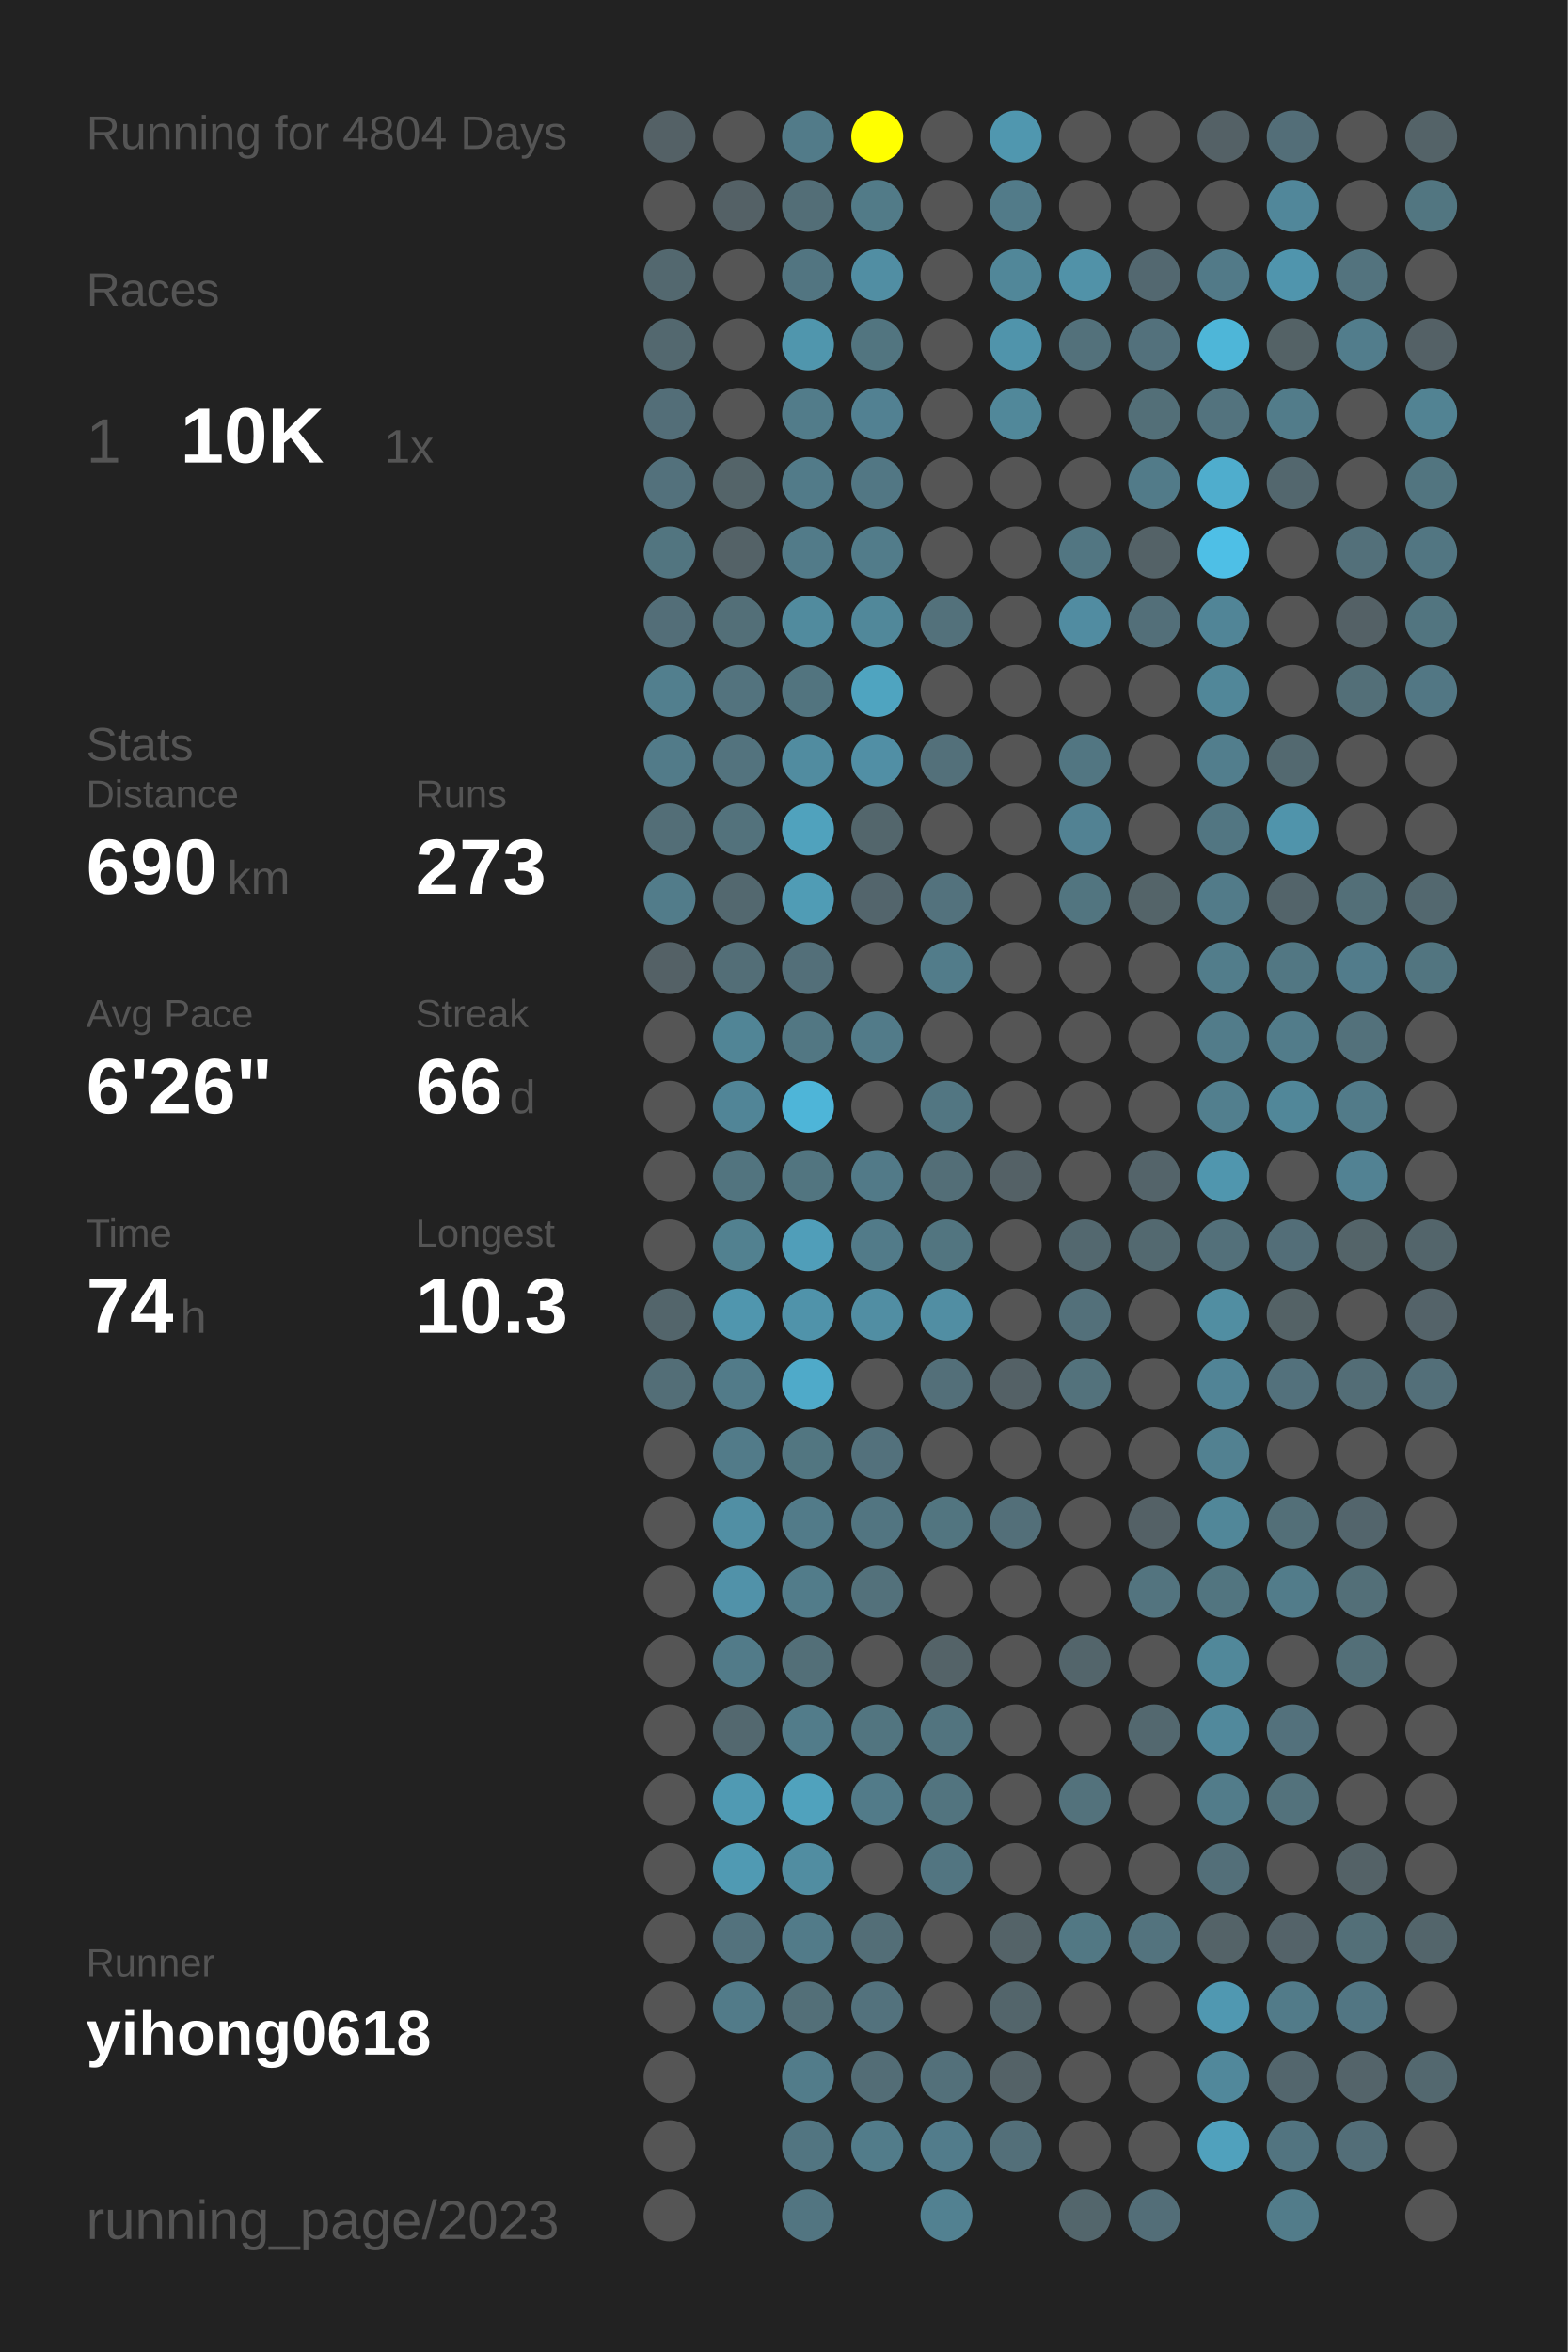
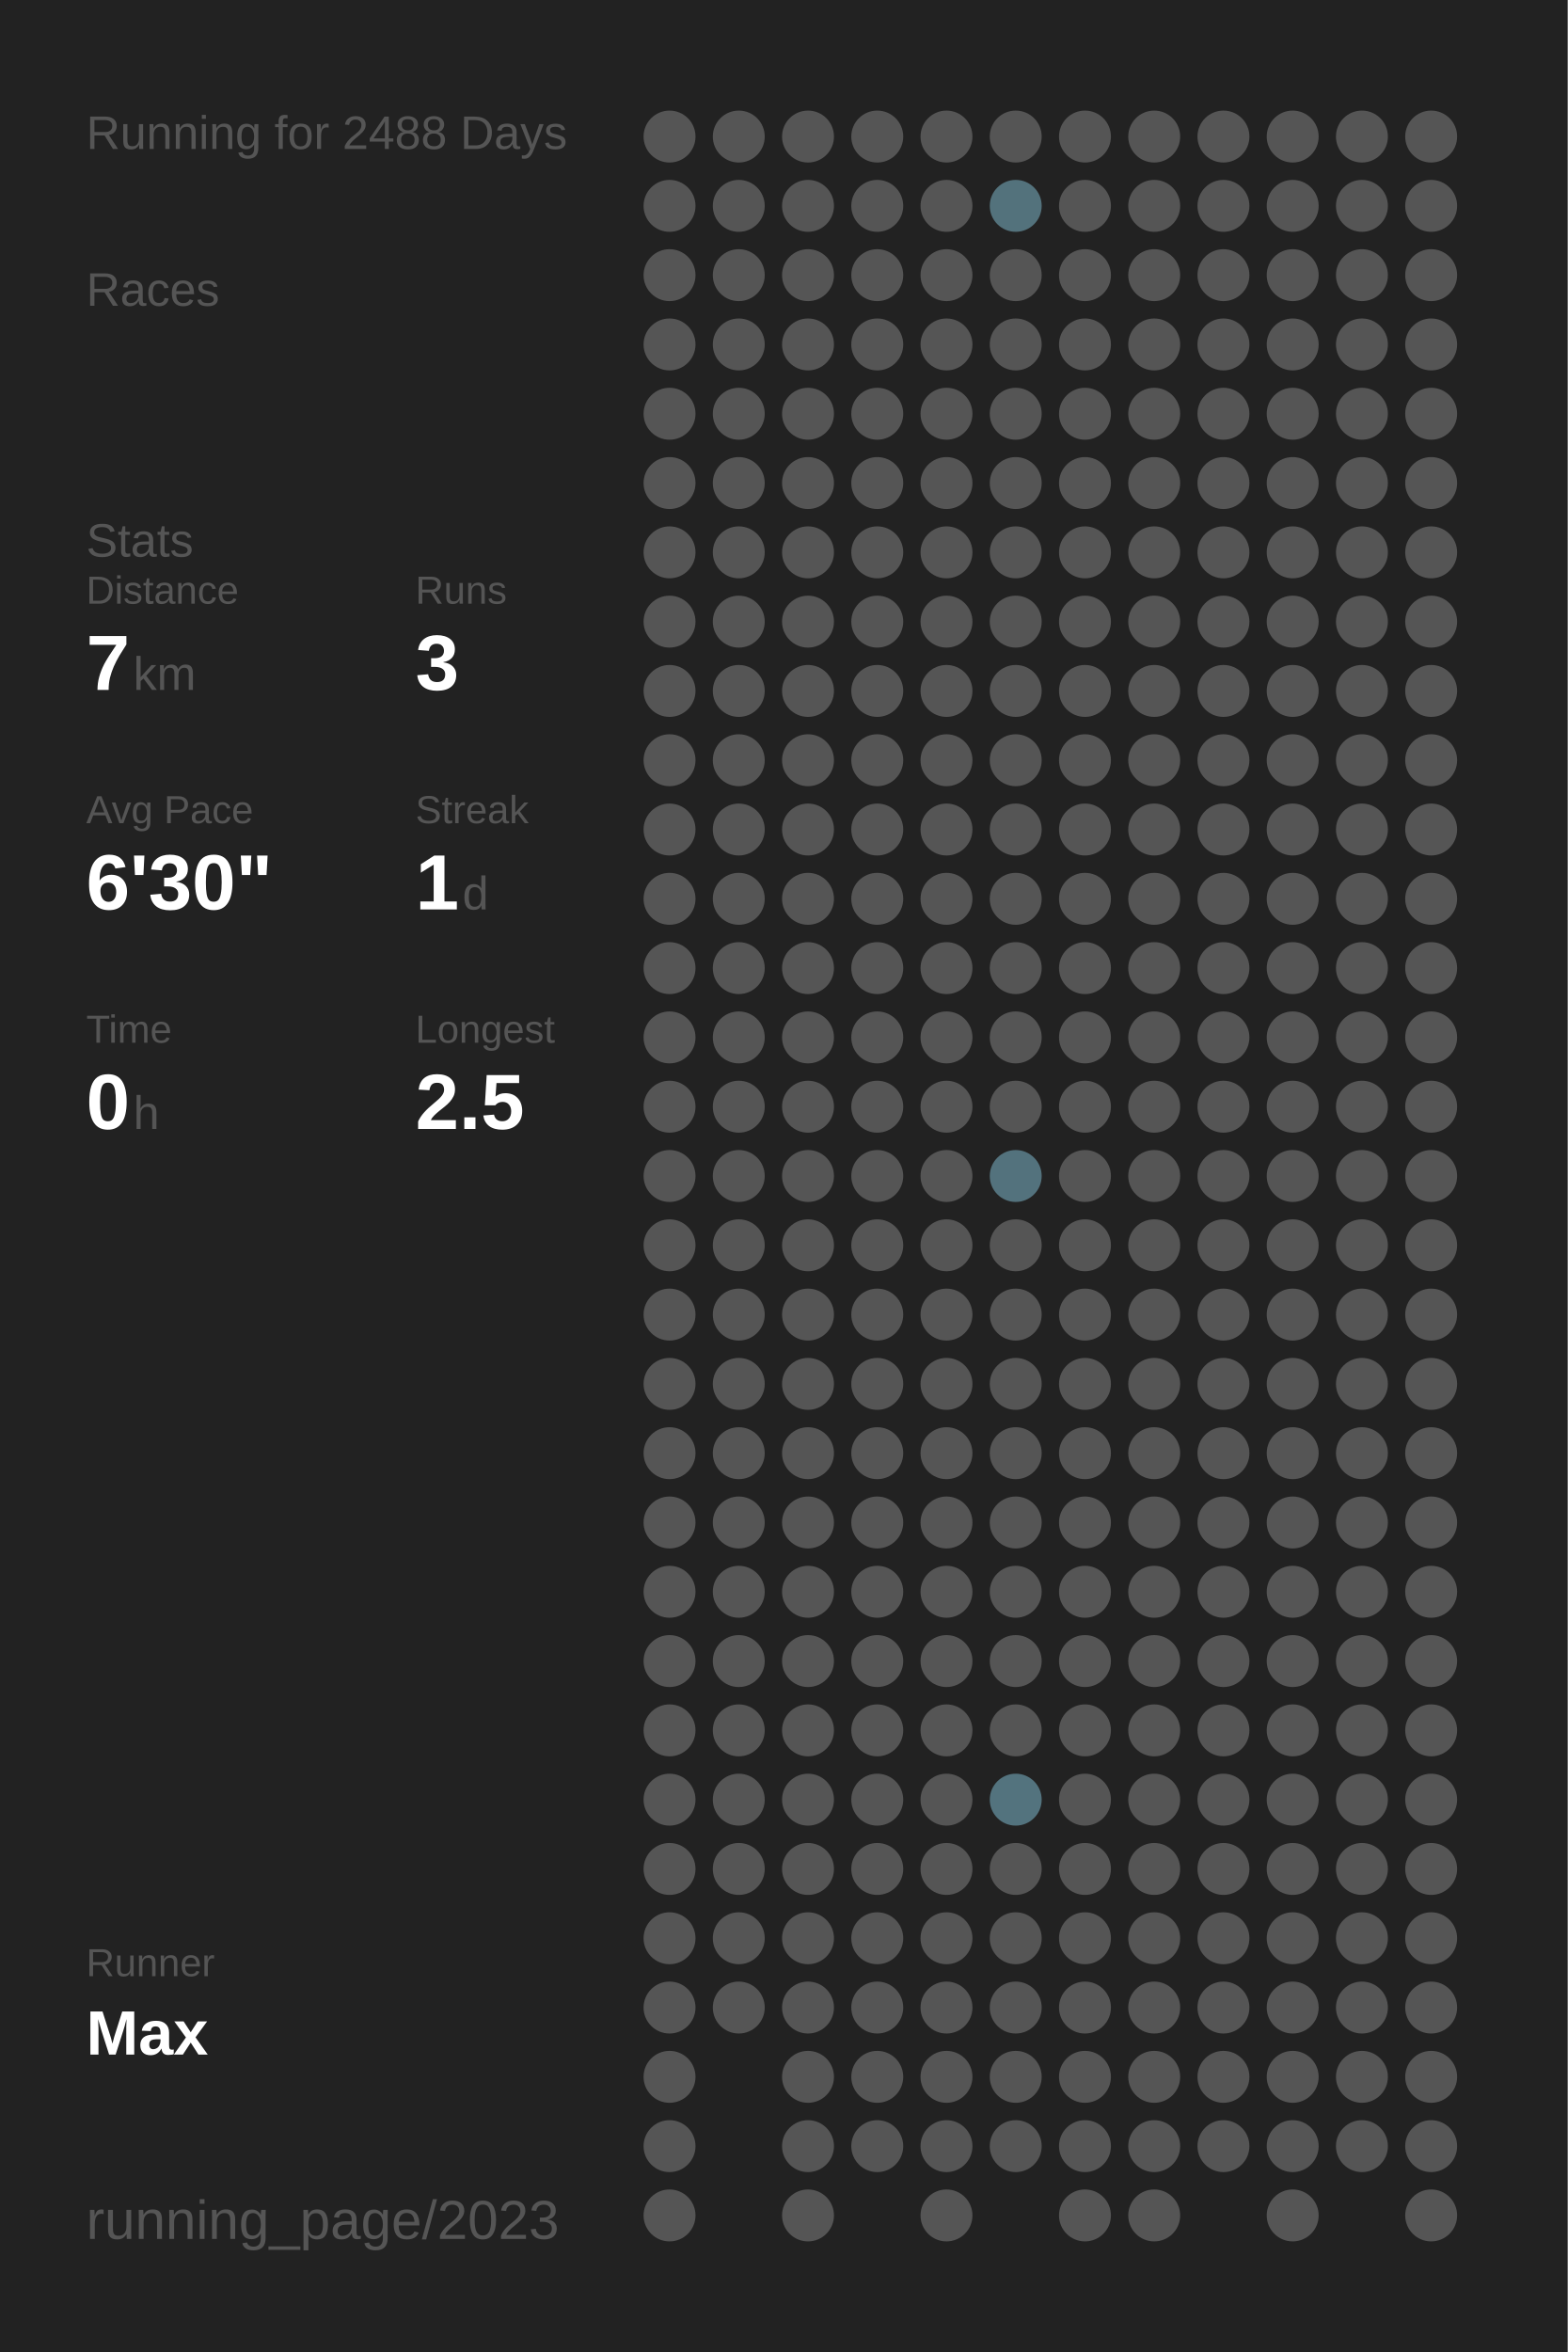
<svg xmlns="http://www.w3.org/2000/svg" baseProfile="full" height="300mm" version="1.1" viewBox="0,0,200,300" width="200mm">
  <defs />
  <rect fill="#222222" height="300" width="200" x="0" y="0" />
-   <text fill="#555555" style="font-size:6px; font-family:Arial;" x="11" y="19">Running for 4804 Days</text>
+   <text fill="#555555" style="font-size:6px; font-family:Arial;" x="11" y="19">Running for 2488 Days</text>
  <text fill="#555555" style="font-size:6px; font-family:Arial;" x="11" y="39">Races</text>
-   <text fill="#555555" style="font-size:8px; font-family:Arial;" x="11" y="59">1</text>
-   <text fill="#FFFFFF" style="font-size:10px; font-family:Arial; font-weight:bold;" x="23" y="59">10K</text>
-   <text fill="#555555" style="font-size:6px; font-family:Arial;" x="49" y="59">1x</text>
-   <text fill="#555555" style="font-size:6px; font-family:Arial;" x="11" y="97">Stats</text>
-   <text fill="#555555" style="font-size:5px; font-family:Arial;" x="11" y="103">Distance</text>
-   <text fill="#FFFFFF" style="font-size:10px; font-family:Arial; font-weight:bold;" x="11" y="114">690</text>
-   <text fill="#555555" style="font-size:6px; font-family:Arial;" x="29" y="114">km</text>
-   <text fill="#555555" style="font-size:5px; font-family:Arial;" x="53" y="103">Runs</text>
-   <text fill="#FFFFFF" style="font-size:10px; font-family:Arial; font-weight:bold;" x="53" y="114">273</text>
-   <text fill="#555555" style="font-size:5px; font-family:Arial;" x="11" y="131">Avg Pace</text>
-   <text fill="#FFFFFF" style="font-size:10px; font-family:Arial; font-weight:bold;" x="11" y="142">6'26"</text>
-   <text fill="#555555" style="font-size:5px; font-family:Arial;" x="53" y="131">Streak</text>
-   <text fill="#FFFFFF" style="font-size:10px; font-family:Arial; font-weight:bold;" x="53" y="142">66</text>
-   <text fill="#555555" style="font-size:6px; font-family:Arial;" x="65" y="142">d</text>
-   <text fill="#555555" style="font-size:5px; font-family:Arial;" x="11" y="159">Time</text>
-   <text fill="#FFFFFF" style="font-size:10px; font-family:Arial; font-weight:bold;" x="11" y="170">74</text>
-   <text fill="#555555" style="font-size:6px; font-family:Arial;" x="23" y="170">h</text>
-   <text fill="#555555" style="font-size:5px; font-family:Arial;" x="53" y="159">Longest</text>
-   <text fill="#FFFFFF" style="font-size:10px; font-family:Arial; font-weight:bold;" x="53" y="170">10.3</text>
+   <text fill="#555555" style="font-size:6px; font-family:Arial;" x="11" y="71">Stats</text>
+   <text fill="#555555" style="font-size:5px; font-family:Arial;" x="11" y="77">Distance</text>
+   <text fill="#FFFFFF" style="font-size:10px; font-family:Arial; font-weight:bold;" x="11" y="88">7</text>
+   <text fill="#555555" style="font-size:6px; font-family:Arial;" x="17" y="88">km</text>
+   <text fill="#555555" style="font-size:5px; font-family:Arial;" x="53" y="77">Runs</text>
+   <text fill="#FFFFFF" style="font-size:10px; font-family:Arial; font-weight:bold;" x="53" y="88">3</text>
+   <text fill="#555555" style="font-size:5px; font-family:Arial;" x="11" y="105">Avg Pace</text>
+   <text fill="#FFFFFF" style="font-size:10px; font-family:Arial; font-weight:bold;" x="11" y="116">6'30"</text>
+   <text fill="#555555" style="font-size:5px; font-family:Arial;" x="53" y="105">Streak</text>
+   <text fill="#FFFFFF" style="font-size:10px; font-family:Arial; font-weight:bold;" x="53" y="116">1</text>
+   <text fill="#555555" style="font-size:6px; font-family:Arial;" x="59" y="116">d</text>
+   <text fill="#555555" style="font-size:5px; font-family:Arial;" x="11" y="133">Time</text>
+   <text fill="#FFFFFF" style="font-size:10px; font-family:Arial; font-weight:bold;" x="11" y="144">0</text>
+   <text fill="#555555" style="font-size:6px; font-family:Arial;" x="17" y="144">h</text>
+   <text fill="#555555" style="font-size:5px; font-family:Arial;" x="53" y="133">Longest</text>
+   <text fill="#FFFFFF" style="font-size:10px; font-family:Arial; font-weight:bold;" x="53" y="144">2.5</text>
  <text fill="#555555" style="font-size:5px; font-family:Arial;" x="11" y="252.065">Runner</text>
-   <text fill="#FFFFFF" style="font-size:8px; font-family:Arial; font-weight:bold;" x="11" y="262.065">yihong0618</text>
+   <text fill="#FFFFFF" style="font-size:8px; font-family:Arial; font-weight:bold;" x="11" y="262.065">Max</text>
  <text fill="#555555" style="font-size:7px; font-family:Arial;" x="11" y="285.581">running_page/2023</text>
-   <circle cx="85.417" cy="17.419" fill="#546166" r="3.312" />
+   <circle cx="85.417" cy="17.419" fill="#555555" r="3.312" />
  <circle cx="85.417" cy="26.258" fill="#555555" r="3.312" />
-   <circle cx="85.417" cy="35.097" fill="#53686f" r="3.312" />
-   <circle cx="85.417" cy="43.935" fill="#53686f" r="3.312" />
-   <circle cx="85.417" cy="52.774" fill="#536e78" r="3.312" />
-   <circle cx="85.417" cy="61.613" fill="#53717c" r="3.312" />
-   <circle cx="85.417" cy="70.452" fill="#527580" r="3.312" />
-   <circle cx="85.417" cy="79.29" fill="#536e78" r="3.312" />
-   <circle cx="85.417" cy="88.129" fill="#527f8e" r="3.312" />
-   <circle cx="85.417" cy="96.968" fill="#527b89" r="3.312" />
-   <circle cx="85.417" cy="105.806" fill="#536e77" r="3.312" />
-   <circle cx="85.417" cy="114.645" fill="#527c8a" r="3.312" />
-   <circle cx="85.417" cy="123.484" fill="#546166" r="3.312" />
+   <circle cx="85.417" cy="35.097" fill="#555555" r="3.312" />
+   <circle cx="85.417" cy="43.935" fill="#555555" r="3.312" />
+   <circle cx="85.417" cy="52.774" fill="#555555" r="3.312" />
+   <circle cx="85.417" cy="61.613" fill="#555555" r="3.312" />
+   <circle cx="85.417" cy="70.452" fill="#555555" r="3.312" />
+   <circle cx="85.417" cy="79.29" fill="#555555" r="3.312" />
+   <circle cx="85.417" cy="88.129" fill="#555555" r="3.312" />
+   <circle cx="85.417" cy="96.968" fill="#555555" r="3.312" />
+   <circle cx="85.417" cy="105.806" fill="#555555" r="3.312" />
+   <circle cx="85.417" cy="114.645" fill="#555555" r="3.312" />
+   <circle cx="85.417" cy="123.484" fill="#555555" r="3.312" />
  <circle cx="85.417" cy="132.323" fill="#555555" r="3.312" />
  <circle cx="85.417" cy="141.161" fill="#555555" r="3.312" />
  <circle cx="85.417" cy="150" fill="#555555" r="3.312" />
  <circle cx="85.417" cy="158.839" fill="#555555" r="3.312" />
-   <circle cx="85.417" cy="167.677" fill="#53656b" r="3.312" />
-   <circle cx="85.417" cy="176.516" fill="#536e77" r="3.312" />
+   <circle cx="85.417" cy="167.677" fill="#555555" r="3.312" />
+   <circle cx="85.417" cy="176.516" fill="#555555" r="3.312" />
  <circle cx="85.417" cy="185.355" fill="#555555" r="3.312" />
  <circle cx="85.417" cy="194.194" fill="#555555" r="3.312" />
  <circle cx="85.417" cy="203.032" fill="#555555" r="3.312" />
  <circle cx="85.417" cy="211.871" fill="#555555" r="3.312" />
  <circle cx="85.417" cy="220.71" fill="#555555" r="3.312" />
  <circle cx="85.417" cy="229.548" fill="#555555" r="3.312" />
  <circle cx="85.417" cy="238.387" fill="#555555" r="3.312" />
  <circle cx="85.417" cy="247.226" fill="#555555" r="3.312" />
  <circle cx="85.417" cy="256.065" fill="#555555" r="3.312" />
  <circle cx="85.417" cy="264.903" fill="#555555" r="3.312" />
  <circle cx="85.417" cy="273.742" fill="#555555" r="3.312" />
  <circle cx="85.417" cy="282.581" fill="#555555" r="3.312" />
  <circle cx="94.25" cy="17.419" fill="#555555" r="3.312" />
-   <circle cx="94.25" cy="26.258" fill="#546166" r="3.312" />
+   <circle cx="94.25" cy="26.258" fill="#555555" r="3.312" />
  <circle cx="94.25" cy="35.097" fill="#555555" r="3.312" />
  <circle cx="94.25" cy="43.935" fill="#555555" r="3.312" />
  <circle cx="94.25" cy="52.774" fill="#555555" r="3.312" />
-   <circle cx="94.25" cy="61.613" fill="#546469" r="3.312" />
-   <circle cx="94.25" cy="70.452" fill="#546267" r="3.312" />
-   <circle cx="94.25" cy="79.29" fill="#536f78" r="3.312" />
-   <circle cx="94.25" cy="88.129" fill="#53737e" r="3.312" />
-   <circle cx="94.25" cy="96.968" fill="#53737e" r="3.312" />
-   <circle cx="94.25" cy="105.806" fill="#53727c" r="3.312" />
-   <circle cx="94.25" cy="114.645" fill="#53686f" r="3.312" />
-   <circle cx="94.25" cy="123.484" fill="#536e77" r="3.312" />
-   <circle cx="94.25" cy="132.323" fill="#518596" r="3.312" />
-   <circle cx="94.25" cy="141.161" fill="#518597" r="3.312" />
-   <circle cx="94.25" cy="150" fill="#52747f" r="3.312" />
-   <circle cx="94.25" cy="158.839" fill="#528190" r="3.312" />
-   <circle cx="94.25" cy="167.677" fill="#5096ae" r="3.312" />
-   <circle cx="94.25" cy="176.516" fill="#527b89" r="3.312" />
-   <circle cx="94.25" cy="185.355" fill="#527b89" r="3.312" />
-   <circle cx="94.25" cy="194.194" fill="#518fa4" r="3.312" />
-   <circle cx="94.25" cy="203.032" fill="#5192a9" r="3.312" />
-   <circle cx="94.25" cy="211.871" fill="#527b89" r="3.312" />
-   <circle cx="94.25" cy="220.71" fill="#53686f" r="3.312" />
-   <circle cx="94.25" cy="229.548" fill="#509ab3" r="3.312" />
-   <circle cx="94.25" cy="238.387" fill="#509ab3" r="3.312" />
-   <circle cx="94.25" cy="247.226" fill="#53727d" r="3.312" />
-   <circle cx="94.25" cy="256.065" fill="#527b89" r="3.312" />
-   <circle cx="103.083" cy="17.419" fill="#527b89" r="3.312" />
-   <circle cx="103.083" cy="26.258" fill="#536e77" r="3.312" />
-   <circle cx="103.083" cy="35.097" fill="#527581" r="3.312" />
-   <circle cx="103.083" cy="43.935" fill="#5096ad" r="3.312" />
-   <circle cx="103.083" cy="52.774" fill="#527c8a" r="3.312" />
-   <circle cx="103.083" cy="61.613" fill="#527b89" r="3.312" />
-   <circle cx="103.083" cy="70.452" fill="#527b89" r="3.312" />
-   <circle cx="103.083" cy="79.29" fill="#518b9e" r="3.312" />
-   <circle cx="103.083" cy="88.129" fill="#52747f" r="3.312" />
-   <circle cx="103.083" cy="96.968" fill="#518ca0" r="3.312" />
-   <circle cx="103.083" cy="105.806" fill="#50a2bd" r="3.312" />
-   <circle cx="103.083" cy="114.645" fill="#509cb5" r="3.312" />
-   <circle cx="103.083" cy="123.484" fill="#536f79" r="3.312" />
-   <circle cx="103.083" cy="132.323" fill="#527783" r="3.312" />
-   <circle cx="103.083" cy="141.161" fill="#4eb5d8" r="3.312" />
-   <circle cx="103.083" cy="150" fill="#527580" r="3.312" />
-   <circle cx="103.083" cy="158.839" fill="#509eb9" r="3.312" />
-   <circle cx="103.083" cy="167.677" fill="#5093aa" r="3.312" />
-   <circle cx="103.083" cy="176.516" fill="#4faac9" r="3.312" />
-   <circle cx="103.083" cy="185.355" fill="#527681" r="3.312" />
-   <circle cx="103.083" cy="194.194" fill="#527b89" r="3.312" />
-   <circle cx="103.083" cy="203.032" fill="#527c8a" r="3.312" />
-   <circle cx="103.083" cy="211.871" fill="#536f78" r="3.312" />
-   <circle cx="103.083" cy="220.71" fill="#527c8a" r="3.312" />
-   <circle cx="103.083" cy="229.548" fill="#50a2bd" r="3.312" />
-   <circle cx="103.083" cy="238.387" fill="#518da1" r="3.312" />
-   <circle cx="103.083" cy="247.226" fill="#527b89" r="3.312" />
-   <circle cx="103.083" cy="256.065" fill="#536f78" r="3.312" />
-   <circle cx="103.083" cy="264.903" fill="#527c8a" r="3.312" />
-   <circle cx="103.083" cy="273.742" fill="#527581" r="3.312" />
-   <circle cx="103.083" cy="282.581" fill="#527581" r="3.312" />
-   <circle cx="111.917" cy="17.419" fill="#FFFF00" r="3.312" />
-   <circle cx="111.917" cy="26.258" fill="#527b88" r="3.312" />
-   <circle cx="111.917" cy="35.097" fill="#518ea3" r="3.312" />
-   <circle cx="111.917" cy="43.935" fill="#527580" r="3.312" />
-   <circle cx="111.917" cy="52.774" fill="#528192" r="3.312" />
-   <circle cx="111.917" cy="61.613" fill="#527784" r="3.312" />
-   <circle cx="111.917" cy="70.452" fill="#527c8a" r="3.312" />
-   <circle cx="111.917" cy="79.29" fill="#51889a" r="3.312" />
-   <circle cx="111.917" cy="88.129" fill="#4fa4c0" r="3.312" />
-   <circle cx="111.917" cy="96.968" fill="#518fa5" r="3.312" />
-   <circle cx="111.917" cy="105.806" fill="#53666c" r="3.312" />
-   <circle cx="111.917" cy="114.645" fill="#53656c" r="3.312" />
+   <circle cx="94.25" cy="61.613" fill="#555555" r="3.312" />
+   <circle cx="94.25" cy="70.452" fill="#555555" r="3.312" />
+   <circle cx="94.25" cy="79.29" fill="#555555" r="3.312" />
+   <circle cx="94.25" cy="88.129" fill="#555555" r="3.312" />
+   <circle cx="94.25" cy="96.968" fill="#555555" r="3.312" />
+   <circle cx="94.25" cy="105.806" fill="#555555" r="3.312" />
+   <circle cx="94.25" cy="114.645" fill="#555555" r="3.312" />
+   <circle cx="94.25" cy="123.484" fill="#555555" r="3.312" />
+   <circle cx="94.25" cy="132.323" fill="#555555" r="3.312" />
+   <circle cx="94.25" cy="141.161" fill="#555555" r="3.312" />
+   <circle cx="94.25" cy="150" fill="#555555" r="3.312" />
+   <circle cx="94.25" cy="158.839" fill="#555555" r="3.312" />
+   <circle cx="94.25" cy="167.677" fill="#555555" r="3.312" />
+   <circle cx="94.25" cy="176.516" fill="#555555" r="3.312" />
+   <circle cx="94.25" cy="185.355" fill="#555555" r="3.312" />
+   <circle cx="94.25" cy="194.194" fill="#555555" r="3.312" />
+   <circle cx="94.25" cy="203.032" fill="#555555" r="3.312" />
+   <circle cx="94.25" cy="211.871" fill="#555555" r="3.312" />
+   <circle cx="94.25" cy="220.71" fill="#555555" r="3.312" />
+   <circle cx="94.25" cy="229.548" fill="#555555" r="3.312" />
+   <circle cx="94.25" cy="238.387" fill="#555555" r="3.312" />
+   <circle cx="94.25" cy="247.226" fill="#555555" r="3.312" />
+   <circle cx="94.25" cy="256.065" fill="#555555" r="3.312" />
+   <circle cx="103.083" cy="17.419" fill="#555555" r="3.312" />
+   <circle cx="103.083" cy="26.258" fill="#555555" r="3.312" />
+   <circle cx="103.083" cy="35.097" fill="#555555" r="3.312" />
+   <circle cx="103.083" cy="43.935" fill="#555555" r="3.312" />
+   <circle cx="103.083" cy="52.774" fill="#555555" r="3.312" />
+   <circle cx="103.083" cy="61.613" fill="#555555" r="3.312" />
+   <circle cx="103.083" cy="70.452" fill="#555555" r="3.312" />
+   <circle cx="103.083" cy="79.29" fill="#555555" r="3.312" />
+   <circle cx="103.083" cy="88.129" fill="#555555" r="3.312" />
+   <circle cx="103.083" cy="96.968" fill="#555555" r="3.312" />
+   <circle cx="103.083" cy="105.806" fill="#555555" r="3.312" />
+   <circle cx="103.083" cy="114.645" fill="#555555" r="3.312" />
+   <circle cx="103.083" cy="123.484" fill="#555555" r="3.312" />
+   <circle cx="103.083" cy="132.323" fill="#555555" r="3.312" />
+   <circle cx="103.083" cy="141.161" fill="#555555" r="3.312" />
+   <circle cx="103.083" cy="150" fill="#555555" r="3.312" />
+   <circle cx="103.083" cy="158.839" fill="#555555" r="3.312" />
+   <circle cx="103.083" cy="167.677" fill="#555555" r="3.312" />
+   <circle cx="103.083" cy="176.516" fill="#555555" r="3.312" />
+   <circle cx="103.083" cy="185.355" fill="#555555" r="3.312" />
+   <circle cx="103.083" cy="194.194" fill="#555555" r="3.312" />
+   <circle cx="103.083" cy="203.032" fill="#555555" r="3.312" />
+   <circle cx="103.083" cy="211.871" fill="#555555" r="3.312" />
+   <circle cx="103.083" cy="220.71" fill="#555555" r="3.312" />
+   <circle cx="103.083" cy="229.548" fill="#555555" r="3.312" />
+   <circle cx="103.083" cy="238.387" fill="#555555" r="3.312" />
+   <circle cx="103.083" cy="247.226" fill="#555555" r="3.312" />
+   <circle cx="103.083" cy="256.065" fill="#555555" r="3.312" />
+   <circle cx="103.083" cy="264.903" fill="#555555" r="3.312" />
+   <circle cx="103.083" cy="273.742" fill="#555555" r="3.312" />
+   <circle cx="103.083" cy="282.581" fill="#555555" r="3.312" />
+   <circle cx="111.917" cy="17.419" fill="#555555" r="3.312" />
+   <circle cx="111.917" cy="26.258" fill="#555555" r="3.312" />
+   <circle cx="111.917" cy="35.097" fill="#555555" r="3.312" />
+   <circle cx="111.917" cy="43.935" fill="#555555" r="3.312" />
+   <circle cx="111.917" cy="52.774" fill="#555555" r="3.312" />
+   <circle cx="111.917" cy="61.613" fill="#555555" r="3.312" />
+   <circle cx="111.917" cy="70.452" fill="#555555" r="3.312" />
+   <circle cx="111.917" cy="79.29" fill="#555555" r="3.312" />
+   <circle cx="111.917" cy="88.129" fill="#555555" r="3.312" />
+   <circle cx="111.917" cy="96.968" fill="#555555" r="3.312" />
+   <circle cx="111.917" cy="105.806" fill="#555555" r="3.312" />
+   <circle cx="111.917" cy="114.645" fill="#555555" r="3.312" />
  <circle cx="111.917" cy="123.484" fill="#555555" r="3.312" />
-   <circle cx="111.917" cy="132.323" fill="#527b89" r="3.312" />
+   <circle cx="111.917" cy="132.323" fill="#555555" r="3.312" />
  <circle cx="111.917" cy="141.161" fill="#555555" r="3.312" />
-   <circle cx="111.917" cy="150" fill="#527a88" r="3.312" />
-   <circle cx="111.917" cy="158.839" fill="#527b89" r="3.312" />
-   <circle cx="111.917" cy="167.677" fill="#518ea3" r="3.312" />
+   <circle cx="111.917" cy="150" fill="#555555" r="3.312" />
+   <circle cx="111.917" cy="158.839" fill="#555555" r="3.312" />
+   <circle cx="111.917" cy="167.677" fill="#555555" r="3.312" />
  <circle cx="111.917" cy="176.516" fill="#555555" r="3.312" />
-   <circle cx="111.917" cy="185.355" fill="#53717c" r="3.312" />
-   <circle cx="111.917" cy="194.194" fill="#527581" r="3.312" />
-   <circle cx="111.917" cy="203.032" fill="#53717b" r="3.312" />
+   <circle cx="111.917" cy="185.355" fill="#555555" r="3.312" />
+   <circle cx="111.917" cy="194.194" fill="#555555" r="3.312" />
+   <circle cx="111.917" cy="203.032" fill="#555555" r="3.312" />
  <circle cx="111.917" cy="211.871" fill="#555555" r="3.312" />
-   <circle cx="111.917" cy="220.71" fill="#527580" r="3.312" />
-   <circle cx="111.917" cy="229.548" fill="#527b89" r="3.312" />
+   <circle cx="111.917" cy="220.71" fill="#555555" r="3.312" />
+   <circle cx="111.917" cy="229.548" fill="#555555" r="3.312" />
  <circle cx="111.917" cy="238.387" fill="#555555" r="3.312" />
-   <circle cx="111.917" cy="247.226" fill="#536e77" r="3.312" />
-   <circle cx="111.917" cy="256.065" fill="#53727d" r="3.312" />
-   <circle cx="111.917" cy="264.903" fill="#536d76" r="3.312" />
-   <circle cx="111.917" cy="273.742" fill="#527c8a" r="3.312" />
+   <circle cx="111.917" cy="247.226" fill="#555555" r="3.312" />
+   <circle cx="111.917" cy="256.065" fill="#555555" r="3.312" />
+   <circle cx="111.917" cy="264.903" fill="#555555" r="3.312" />
+   <circle cx="111.917" cy="273.742" fill="#555555" r="3.312" />
  <circle cx="120.75" cy="17.419" fill="#555555" r="3.312" />
  <circle cx="120.75" cy="26.258" fill="#555555" r="3.312" />
  <circle cx="120.75" cy="35.097" fill="#555555" r="3.312" />
  <circle cx="120.75" cy="43.935" fill="#555555" r="3.312" />
  <circle cx="120.75" cy="52.774" fill="#555555" r="3.312" />
  <circle cx="120.75" cy="61.613" fill="#555555" r="3.312" />
  <circle cx="120.75" cy="70.452" fill="#555555" r="3.312" />
-   <circle cx="120.75" cy="79.29" fill="#53717b" r="3.312" />
+   <circle cx="120.75" cy="79.29" fill="#555555" r="3.312" />
  <circle cx="120.75" cy="88.129" fill="#555555" r="3.312" />
-   <circle cx="120.75" cy="96.968" fill="#53707a" r="3.312" />
+   <circle cx="120.75" cy="96.968" fill="#555555" r="3.312" />
  <circle cx="120.75" cy="105.806" fill="#555555" r="3.312" />
-   <circle cx="120.75" cy="114.645" fill="#53727d" r="3.312" />
-   <circle cx="120.75" cy="123.484" fill="#527c8a" r="3.312" />
+   <circle cx="120.75" cy="114.645" fill="#555555" r="3.312" />
+   <circle cx="120.75" cy="123.484" fill="#555555" r="3.312" />
  <circle cx="120.75" cy="132.323" fill="#555555" r="3.312" />
-   <circle cx="120.75" cy="141.161" fill="#527682" r="3.312" />
-   <circle cx="120.75" cy="150" fill="#536e77" r="3.312" />
-   <circle cx="120.75" cy="158.839" fill="#527580" r="3.312" />
-   <circle cx="120.75" cy="167.677" fill="#518ea3" r="3.312" />
-   <circle cx="120.75" cy="176.516" fill="#536f79" r="3.312" />
+   <circle cx="120.75" cy="141.161" fill="#555555" r="3.312" />
+   <circle cx="120.75" cy="150" fill="#555555" r="3.312" />
+   <circle cx="120.75" cy="158.839" fill="#555555" r="3.312" />
+   <circle cx="120.75" cy="167.677" fill="#555555" r="3.312" />
+   <circle cx="120.75" cy="176.516" fill="#555555" r="3.312" />
  <circle cx="120.75" cy="185.355" fill="#555555" r="3.312" />
-   <circle cx="120.75" cy="194.194" fill="#527580" r="3.312" />
+   <circle cx="120.75" cy="194.194" fill="#555555" r="3.312" />
  <circle cx="120.75" cy="203.032" fill="#555555" r="3.312" />
-   <circle cx="120.75" cy="211.871" fill="#546368" r="3.312" />
-   <circle cx="120.75" cy="220.71" fill="#52747f" r="3.312" />
-   <circle cx="120.75" cy="229.548" fill="#52747f" r="3.312" />
-   <circle cx="120.75" cy="238.387" fill="#527581" r="3.312" />
+   <circle cx="120.75" cy="211.871" fill="#555555" r="3.312" />
+   <circle cx="120.75" cy="220.71" fill="#555555" r="3.312" />
+   <circle cx="120.75" cy="229.548" fill="#555555" r="3.312" />
+   <circle cx="120.75" cy="238.387" fill="#555555" r="3.312" />
  <circle cx="120.75" cy="247.226" fill="#555555" r="3.312" />
  <circle cx="120.75" cy="256.065" fill="#555555" r="3.312" />
-   <circle cx="120.75" cy="264.903" fill="#53707a" r="3.312" />
-   <circle cx="120.75" cy="273.742" fill="#527c8b" r="3.312" />
-   <circle cx="120.75" cy="282.581" fill="#528191" r="3.312" />
-   <circle cx="129.583" cy="17.419" fill="#5097af" r="3.312" />
-   <circle cx="129.583" cy="26.258" fill="#527b89" r="3.312" />
-   <circle cx="129.583" cy="35.097" fill="#518799" r="3.312" />
-   <circle cx="129.583" cy="43.935" fill="#5094ab" r="3.312" />
-   <circle cx="129.583" cy="52.774" fill="#51889a" r="3.312" />
+   <circle cx="120.75" cy="264.903" fill="#555555" r="3.312" />
+   <circle cx="120.75" cy="273.742" fill="#555555" r="3.312" />
+   <circle cx="120.75" cy="282.581" fill="#555555" r="3.312" />
+   <circle cx="129.583" cy="17.419" fill="#555555" r="3.312" />
+   <circle cx="129.583" cy="26.258" fill="#53727c" r="3.312" />
+   <circle cx="129.583" cy="35.097" fill="#555555" r="3.312" />
+   <circle cx="129.583" cy="43.935" fill="#555555" r="3.312" />
+   <circle cx="129.583" cy="52.774" fill="#555555" r="3.312" />
  <circle cx="129.583" cy="61.613" fill="#555555" r="3.312" />
  <circle cx="129.583" cy="70.452" fill="#555555" r="3.312" />
  <circle cx="129.583" cy="79.29" fill="#555555" r="3.312" />
  <circle cx="129.583" cy="88.129" fill="#555555" r="3.312" />
  <circle cx="129.583" cy="96.968" fill="#555555" r="3.312" />
  <circle cx="129.583" cy="105.806" fill="#555555" r="3.312" />
  <circle cx="129.583" cy="114.645" fill="#555555" r="3.312" />
  <circle cx="129.583" cy="123.484" fill="#555555" r="3.312" />
  <circle cx="129.583" cy="132.323" fill="#555555" r="3.312" />
  <circle cx="129.583" cy="141.161" fill="#555555" r="3.312" />
-   <circle cx="129.583" cy="150" fill="#546166" r="3.312" />
+   <circle cx="129.583" cy="150" fill="#53727d" r="3.312" />
  <circle cx="129.583" cy="158.839" fill="#555555" r="3.312" />
  <circle cx="129.583" cy="167.677" fill="#555555" r="3.312" />
-   <circle cx="129.583" cy="176.516" fill="#546166" r="3.312" />
+   <circle cx="129.583" cy="176.516" fill="#555555" r="3.312" />
  <circle cx="129.583" cy="185.355" fill="#555555" r="3.312" />
-   <circle cx="129.583" cy="194.194" fill="#536f79" r="3.312" />
+   <circle cx="129.583" cy="194.194" fill="#555555" r="3.312" />
  <circle cx="129.583" cy="203.032" fill="#555555" r="3.312" />
  <circle cx="129.583" cy="211.871" fill="#555555" r="3.312" />
  <circle cx="129.583" cy="220.71" fill="#555555" r="3.312" />
-   <circle cx="129.583" cy="229.548" fill="#555555" r="3.312" />
+   <circle cx="129.583" cy="229.548" fill="#53737e" r="3.312" />
  <circle cx="129.583" cy="238.387" fill="#555555" r="3.312" />
-   <circle cx="129.583" cy="247.226" fill="#546368" r="3.312" />
-   <circle cx="129.583" cy="256.065" fill="#53656b" r="3.312" />
-   <circle cx="129.583" cy="264.903" fill="#546267" r="3.312" />
-   <circle cx="129.583" cy="273.742" fill="#536f79" r="3.312" />
+   <circle cx="129.583" cy="247.226" fill="#555555" r="3.312" />
+   <circle cx="129.583" cy="256.065" fill="#555555" r="3.312" />
+   <circle cx="129.583" cy="264.903" fill="#555555" r="3.312" />
+   <circle cx="129.583" cy="273.742" fill="#555555" r="3.312" />
  <circle cx="138.417" cy="17.419" fill="#555555" r="3.312" />
  <circle cx="138.417" cy="26.258" fill="#555555" r="3.312" />
-   <circle cx="138.417" cy="35.097" fill="#5192a8" r="3.312" />
-   <circle cx="138.417" cy="43.935" fill="#53717b" r="3.312" />
+   <circle cx="138.417" cy="35.097" fill="#555555" r="3.312" />
+   <circle cx="138.417" cy="43.935" fill="#555555" r="3.312" />
  <circle cx="138.417" cy="52.774" fill="#555555" r="3.312" />
  <circle cx="138.417" cy="61.613" fill="#555555" r="3.312" />
-   <circle cx="138.417" cy="70.452" fill="#527682" r="3.312" />
-   <circle cx="138.417" cy="79.29" fill="#518ca1" r="3.312" />
+   <circle cx="138.417" cy="70.452" fill="#555555" r="3.312" />
+   <circle cx="138.417" cy="79.29" fill="#555555" r="3.312" />
  <circle cx="138.417" cy="88.129" fill="#555555" r="3.312" />
-   <circle cx="138.417" cy="96.968" fill="#527682" r="3.312" />
-   <circle cx="138.417" cy="105.806" fill="#528293" r="3.312" />
-   <circle cx="138.417" cy="114.645" fill="#527580" r="3.312" />
+   <circle cx="138.417" cy="96.968" fill="#555555" r="3.312" />
+   <circle cx="138.417" cy="105.806" fill="#555555" r="3.312" />
+   <circle cx="138.417" cy="114.645" fill="#555555" r="3.312" />
  <circle cx="138.417" cy="123.484" fill="#555555" r="3.312" />
  <circle cx="138.417" cy="132.323" fill="#555555" r="3.312" />
  <circle cx="138.417" cy="141.161" fill="#555555" r="3.312" />
  <circle cx="138.417" cy="150" fill="#555555" r="3.312" />
-   <circle cx="138.417" cy="158.839" fill="#53686f" r="3.312" />
-   <circle cx="138.417" cy="167.677" fill="#53707a" r="3.312" />
-   <circle cx="138.417" cy="176.516" fill="#53727c" r="3.312" />
+   <circle cx="138.417" cy="158.839" fill="#555555" r="3.312" />
+   <circle cx="138.417" cy="167.677" fill="#555555" r="3.312" />
+   <circle cx="138.417" cy="176.516" fill="#555555" r="3.312" />
  <circle cx="138.417" cy="185.355" fill="#555555" r="3.312" />
  <circle cx="138.417" cy="194.194" fill="#555555" r="3.312" />
  <circle cx="138.417" cy="203.032" fill="#555555" r="3.312" />
-   <circle cx="138.417" cy="211.871" fill="#53656b" r="3.312" />
+   <circle cx="138.417" cy="211.871" fill="#555555" r="3.312" />
  <circle cx="138.417" cy="220.71" fill="#555555" r="3.312" />
-   <circle cx="138.417" cy="229.548" fill="#53727c" r="3.312" />
+   <circle cx="138.417" cy="229.548" fill="#555555" r="3.312" />
  <circle cx="138.417" cy="238.387" fill="#555555" r="3.312" />
-   <circle cx="138.417" cy="247.226" fill="#527884" r="3.312" />
+   <circle cx="138.417" cy="247.226" fill="#555555" r="3.312" />
  <circle cx="138.417" cy="256.065" fill="#555555" r="3.312" />
  <circle cx="138.417" cy="264.903" fill="#555555" r="3.312" />
  <circle cx="138.417" cy="273.742" fill="#555555" r="3.312" />
-   <circle cx="138.417" cy="282.581" fill="#53666c" r="3.312" />
+   <circle cx="138.417" cy="282.581" fill="#555555" r="3.312" />
  <circle cx="147.25" cy="17.419" fill="#555555" r="3.312" />
  <circle cx="147.25" cy="26.258" fill="#555555" r="3.312" />
-   <circle cx="147.25" cy="35.097" fill="#536870" r="3.312" />
-   <circle cx="147.25" cy="43.935" fill="#53717c" r="3.312" />
-   <circle cx="147.25" cy="52.774" fill="#536f78" r="3.312" />
-   <circle cx="147.25" cy="61.613" fill="#527b89" r="3.312" />
-   <circle cx="147.25" cy="70.452" fill="#546267" r="3.312" />
-   <circle cx="147.25" cy="79.29" fill="#536f79" r="3.312" />
+   <circle cx="147.25" cy="35.097" fill="#555555" r="3.312" />
+   <circle cx="147.25" cy="43.935" fill="#555555" r="3.312" />
+   <circle cx="147.25" cy="52.774" fill="#555555" r="3.312" />
+   <circle cx="147.25" cy="61.613" fill="#555555" r="3.312" />
+   <circle cx="147.25" cy="70.452" fill="#555555" r="3.312" />
+   <circle cx="147.25" cy="79.29" fill="#555555" r="3.312" />
  <circle cx="147.25" cy="88.129" fill="#555555" r="3.312" />
  <circle cx="147.25" cy="96.968" fill="#555555" r="3.312" />
  <circle cx="147.25" cy="105.806" fill="#555555" r="3.312" />
-   <circle cx="147.25" cy="114.645" fill="#546469" r="3.312" />
+   <circle cx="147.25" cy="114.645" fill="#555555" r="3.312" />
  <circle cx="147.25" cy="123.484" fill="#555555" r="3.312" />
  <circle cx="147.25" cy="132.323" fill="#555555" r="3.312" />
  <circle cx="147.25" cy="141.161" fill="#555555" r="3.312" />
-   <circle cx="147.25" cy="150" fill="#54646a" r="3.312" />
-   <circle cx="147.25" cy="158.839" fill="#536970" r="3.312" />
+   <circle cx="147.25" cy="150" fill="#555555" r="3.312" />
+   <circle cx="147.25" cy="158.839" fill="#555555" r="3.312" />
  <circle cx="147.25" cy="167.677" fill="#555555" r="3.312" />
  <circle cx="147.25" cy="176.516" fill="#555555" r="3.312" />
  <circle cx="147.25" cy="185.355" fill="#555555" r="3.312" />
-   <circle cx="147.25" cy="194.194" fill="#546166" r="3.312" />
-   <circle cx="147.25" cy="203.032" fill="#53747f" r="3.312" />
+   <circle cx="147.25" cy="194.194" fill="#555555" r="3.312" />
+   <circle cx="147.25" cy="203.032" fill="#555555" r="3.312" />
  <circle cx="147.25" cy="211.871" fill="#555555" r="3.312" />
-   <circle cx="147.25" cy="220.71" fill="#53686f" r="3.312" />
+   <circle cx="147.25" cy="220.71" fill="#555555" r="3.312" />
  <circle cx="147.25" cy="229.548" fill="#555555" r="3.312" />
  <circle cx="147.25" cy="238.387" fill="#555555" r="3.312" />
-   <circle cx="147.25" cy="247.226" fill="#53737e" r="3.312" />
+   <circle cx="147.25" cy="247.226" fill="#555555" r="3.312" />
  <circle cx="147.25" cy="256.065" fill="#555555" r="3.312" />
  <circle cx="147.25" cy="264.903" fill="#555555" r="3.312" />
  <circle cx="147.25" cy="273.742" fill="#555555" r="3.312" />
-   <circle cx="147.25" cy="282.581" fill="#536e78" r="3.312" />
-   <circle cx="156.083" cy="17.419" fill="#546166" r="3.312" />
+   <circle cx="147.25" cy="282.581" fill="#555555" r="3.312" />
+   <circle cx="156.083" cy="17.419" fill="#555555" r="3.312" />
  <circle cx="156.083" cy="26.258" fill="#555555" r="3.312" />
-   <circle cx="156.083" cy="35.097" fill="#527a88" r="3.312" />
-   <circle cx="156.083" cy="43.935" fill="#4eb6d8" r="3.312" />
-   <circle cx="156.083" cy="52.774" fill="#53737e" r="3.312" />
-   <circle cx="156.083" cy="61.613" fill="#4fadcd" r="3.312" />
-   <circle cx="156.083" cy="70.452" fill="#4ebfe6" r="3.312" />
-   <circle cx="156.083" cy="79.29" fill="#518597" r="3.312" />
-   <circle cx="156.083" cy="88.129" fill="#518799" r="3.312" />
-   <circle cx="156.083" cy="96.968" fill="#527e8d" r="3.312" />
-   <circle cx="156.083" cy="105.806" fill="#527682" r="3.312" />
-   <circle cx="156.083" cy="114.645" fill="#527b89" r="3.312" />
-   <circle cx="156.083" cy="123.484" fill="#527d8b" r="3.312" />
-   <circle cx="156.083" cy="132.323" fill="#527c8a" r="3.312" />
-   <circle cx="156.083" cy="141.161" fill="#527f8e" r="3.312" />
-   <circle cx="156.083" cy="150" fill="#5096ae" r="3.312" />
-   <circle cx="156.083" cy="158.839" fill="#53707a" r="3.312" />
-   <circle cx="156.083" cy="167.677" fill="#518ea2" r="3.312" />
-   <circle cx="156.083" cy="176.516" fill="#518496" r="3.312" />
-   <circle cx="156.083" cy="185.355" fill="#528191" r="3.312" />
-   <circle cx="156.083" cy="194.194" fill="#518799" r="3.312" />
-   <circle cx="156.083" cy="203.032" fill="#527580" r="3.312" />
-   <circle cx="156.083" cy="211.871" fill="#51889a" r="3.312" />
-   <circle cx="156.083" cy="220.71" fill="#51899c" r="3.312" />
-   <circle cx="156.083" cy="229.548" fill="#527c8a" r="3.312" />
-   <circle cx="156.083" cy="238.387" fill="#536f79" r="3.312" />
-   <circle cx="156.083" cy="247.226" fill="#546368" r="3.312" />
-   <circle cx="156.083" cy="256.065" fill="#5098b1" r="3.312" />
-   <circle cx="156.083" cy="264.903" fill="#51889b" r="3.312" />
-   <circle cx="156.083" cy="273.742" fill="#50a1bd" r="3.312" />
-   <circle cx="164.917" cy="17.419" fill="#536e78" r="3.312" />
-   <circle cx="164.917" cy="26.258" fill="#51879a" r="3.312" />
-   <circle cx="164.917" cy="35.097" fill="#5095ad" r="3.312" />
-   <circle cx="164.917" cy="43.935" fill="#546266" r="3.312" />
-   <circle cx="164.917" cy="52.774" fill="#527c8a" r="3.312" />
-   <circle cx="164.917" cy="61.613" fill="#53676e" r="3.312" />
+   <circle cx="156.083" cy="35.097" fill="#555555" r="3.312" />
+   <circle cx="156.083" cy="43.935" fill="#555555" r="3.312" />
+   <circle cx="156.083" cy="52.774" fill="#555555" r="3.312" />
+   <circle cx="156.083" cy="61.613" fill="#555555" r="3.312" />
+   <circle cx="156.083" cy="70.452" fill="#555555" r="3.312" />
+   <circle cx="156.083" cy="79.29" fill="#555555" r="3.312" />
+   <circle cx="156.083" cy="88.129" fill="#555555" r="3.312" />
+   <circle cx="156.083" cy="96.968" fill="#555555" r="3.312" />
+   <circle cx="156.083" cy="105.806" fill="#555555" r="3.312" />
+   <circle cx="156.083" cy="114.645" fill="#555555" r="3.312" />
+   <circle cx="156.083" cy="123.484" fill="#555555" r="3.312" />
+   <circle cx="156.083" cy="132.323" fill="#555555" r="3.312" />
+   <circle cx="156.083" cy="141.161" fill="#555555" r="3.312" />
+   <circle cx="156.083" cy="150" fill="#555555" r="3.312" />
+   <circle cx="156.083" cy="158.839" fill="#555555" r="3.312" />
+   <circle cx="156.083" cy="167.677" fill="#555555" r="3.312" />
+   <circle cx="156.083" cy="176.516" fill="#555555" r="3.312" />
+   <circle cx="156.083" cy="185.355" fill="#555555" r="3.312" />
+   <circle cx="156.083" cy="194.194" fill="#555555" r="3.312" />
+   <circle cx="156.083" cy="203.032" fill="#555555" r="3.312" />
+   <circle cx="156.083" cy="211.871" fill="#555555" r="3.312" />
+   <circle cx="156.083" cy="220.71" fill="#555555" r="3.312" />
+   <circle cx="156.083" cy="229.548" fill="#555555" r="3.312" />
+   <circle cx="156.083" cy="238.387" fill="#555555" r="3.312" />
+   <circle cx="156.083" cy="247.226" fill="#555555" r="3.312" />
+   <circle cx="156.083" cy="256.065" fill="#555555" r="3.312" />
+   <circle cx="156.083" cy="264.903" fill="#555555" r="3.312" />
+   <circle cx="156.083" cy="273.742" fill="#555555" r="3.312" />
+   <circle cx="164.917" cy="17.419" fill="#555555" r="3.312" />
+   <circle cx="164.917" cy="26.258" fill="#555555" r="3.312" />
+   <circle cx="164.917" cy="35.097" fill="#555555" r="3.312" />
+   <circle cx="164.917" cy="43.935" fill="#555555" r="3.312" />
+   <circle cx="164.917" cy="52.774" fill="#555555" r="3.312" />
+   <circle cx="164.917" cy="61.613" fill="#555555" r="3.312" />
  <circle cx="164.917" cy="70.452" fill="#555555" r="3.312" />
  <circle cx="164.917" cy="79.29" fill="#555555" r="3.312" />
  <circle cx="164.917" cy="88.129" fill="#555555" r="3.312" />
-   <circle cx="164.917" cy="96.968" fill="#536970" r="3.312" />
-   <circle cx="164.917" cy="105.806" fill="#5094ab" r="3.312" />
-   <circle cx="164.917" cy="114.645" fill="#53646a" r="3.312" />
-   <circle cx="164.917" cy="123.484" fill="#527783" r="3.312" />
-   <circle cx="164.917" cy="132.323" fill="#527c8a" r="3.312" />
-   <circle cx="164.917" cy="141.161" fill="#518799" r="3.312" />
+   <circle cx="164.917" cy="96.968" fill="#555555" r="3.312" />
+   <circle cx="164.917" cy="105.806" fill="#555555" r="3.312" />
+   <circle cx="164.917" cy="114.645" fill="#555555" r="3.312" />
+   <circle cx="164.917" cy="123.484" fill="#555555" r="3.312" />
+   <circle cx="164.917" cy="132.323" fill="#555555" r="3.312" />
+   <circle cx="164.917" cy="141.161" fill="#555555" r="3.312" />
  <circle cx="164.917" cy="150" fill="#555555" r="3.312" />
-   <circle cx="164.917" cy="158.839" fill="#536e78" r="3.312" />
-   <circle cx="164.917" cy="167.677" fill="#546266" r="3.312" />
-   <circle cx="164.917" cy="176.516" fill="#53717c" r="3.312" />
+   <circle cx="164.917" cy="158.839" fill="#555555" r="3.312" />
+   <circle cx="164.917" cy="167.677" fill="#555555" r="3.312" />
+   <circle cx="164.917" cy="176.516" fill="#555555" r="3.312" />
  <circle cx="164.917" cy="185.355" fill="#555555" r="3.312" />
-   <circle cx="164.917" cy="194.194" fill="#536f78" r="3.312" />
-   <circle cx="164.917" cy="203.032" fill="#527c8a" r="3.312" />
+   <circle cx="164.917" cy="194.194" fill="#555555" r="3.312" />
+   <circle cx="164.917" cy="203.032" fill="#555555" r="3.312" />
  <circle cx="164.917" cy="211.871" fill="#555555" r="3.312" />
-   <circle cx="164.917" cy="220.71" fill="#53717c" r="3.312" />
-   <circle cx="164.917" cy="229.548" fill="#53727c" r="3.312" />
+   <circle cx="164.917" cy="220.71" fill="#555555" r="3.312" />
+   <circle cx="164.917" cy="229.548" fill="#555555" r="3.312" />
  <circle cx="164.917" cy="238.387" fill="#555555" r="3.312" />
-   <circle cx="164.917" cy="247.226" fill="#546369" r="3.312" />
-   <circle cx="164.917" cy="256.065" fill="#527b89" r="3.312" />
-   <circle cx="164.917" cy="264.903" fill="#53666d" r="3.312" />
-   <circle cx="164.917" cy="273.742" fill="#527480" r="3.312" />
-   <circle cx="164.917" cy="282.581" fill="#527c8a" r="3.312" />
+   <circle cx="164.917" cy="247.226" fill="#555555" r="3.312" />
+   <circle cx="164.917" cy="256.065" fill="#555555" r="3.312" />
+   <circle cx="164.917" cy="264.903" fill="#555555" r="3.312" />
+   <circle cx="164.917" cy="273.742" fill="#555555" r="3.312" />
+   <circle cx="164.917" cy="282.581" fill="#555555" r="3.312" />
  <circle cx="173.75" cy="17.419" fill="#555555" r="3.312" />
  <circle cx="173.75" cy="26.258" fill="#555555" r="3.312" />
-   <circle cx="173.75" cy="35.097" fill="#53737e" r="3.312" />
-   <circle cx="173.75" cy="43.935" fill="#527d8c" r="3.312" />
+   <circle cx="173.75" cy="35.097" fill="#555555" r="3.312" />
+   <circle cx="173.75" cy="43.935" fill="#555555" r="3.312" />
  <circle cx="173.75" cy="52.774" fill="#555555" r="3.312" />
  <circle cx="173.75" cy="61.613" fill="#555555" r="3.312" />
-   <circle cx="173.75" cy="70.452" fill="#53707a" r="3.312" />
-   <circle cx="173.75" cy="79.29" fill="#546166" r="3.312" />
-   <circle cx="173.75" cy="88.129" fill="#536f78" r="3.312" />
+   <circle cx="173.75" cy="70.452" fill="#555555" r="3.312" />
+   <circle cx="173.75" cy="79.29" fill="#555555" r="3.312" />
+   <circle cx="173.75" cy="88.129" fill="#555555" r="3.312" />
  <circle cx="173.75" cy="96.968" fill="#555555" r="3.312" />
  <circle cx="173.75" cy="105.806" fill="#555555" r="3.312" />
-   <circle cx="173.75" cy="114.645" fill="#536f78" r="3.312" />
-   <circle cx="173.75" cy="123.484" fill="#527c8b" r="3.312" />
-   <circle cx="173.75" cy="132.323" fill="#53717b" r="3.312" />
-   <circle cx="173.75" cy="141.161" fill="#527b89" r="3.312" />
-   <circle cx="173.75" cy="150" fill="#528293" r="3.312" />
-   <circle cx="173.75" cy="158.839" fill="#546469" r="3.312" />
+   <circle cx="173.75" cy="114.645" fill="#555555" r="3.312" />
+   <circle cx="173.75" cy="123.484" fill="#555555" r="3.312" />
+   <circle cx="173.75" cy="132.323" fill="#555555" r="3.312" />
+   <circle cx="173.75" cy="141.161" fill="#555555" r="3.312" />
+   <circle cx="173.75" cy="150" fill="#555555" r="3.312" />
+   <circle cx="173.75" cy="158.839" fill="#555555" r="3.312" />
  <circle cx="173.75" cy="167.677" fill="#555555" r="3.312" />
-   <circle cx="173.75" cy="176.516" fill="#536d76" r="3.312" />
+   <circle cx="173.75" cy="176.516" fill="#555555" r="3.312" />
  <circle cx="173.75" cy="185.355" fill="#555555" r="3.312" />
-   <circle cx="173.75" cy="194.194" fill="#53656c" r="3.312" />
-   <circle cx="173.75" cy="203.032" fill="#536f78" r="3.312" />
-   <circle cx="173.75" cy="211.871" fill="#536f78" r="3.312" />
+   <circle cx="173.75" cy="194.194" fill="#555555" r="3.312" />
+   <circle cx="173.75" cy="203.032" fill="#555555" r="3.312" />
+   <circle cx="173.75" cy="211.871" fill="#555555" r="3.312" />
  <circle cx="173.75" cy="220.71" fill="#555555" r="3.312" />
  <circle cx="173.75" cy="229.548" fill="#555555" r="3.312" />
-   <circle cx="173.75" cy="238.387" fill="#546267" r="3.312" />
-   <circle cx="173.75" cy="247.226" fill="#536f78" r="3.312" />
-   <circle cx="173.75" cy="256.065" fill="#527683" r="3.312" />
-   <circle cx="173.75" cy="264.903" fill="#54646a" r="3.312" />
-   <circle cx="173.75" cy="273.742" fill="#536e78" r="3.312" />
-   <circle cx="182.583" cy="17.419" fill="#546368" r="3.312" />
-   <circle cx="182.583" cy="26.258" fill="#527681" r="3.312" />
+   <circle cx="173.75" cy="238.387" fill="#555555" r="3.312" />
+   <circle cx="173.75" cy="247.226" fill="#555555" r="3.312" />
+   <circle cx="173.75" cy="256.065" fill="#555555" r="3.312" />
+   <circle cx="173.75" cy="264.903" fill="#555555" r="3.312" />
+   <circle cx="173.75" cy="273.742" fill="#555555" r="3.312" />
+   <circle cx="182.583" cy="17.419" fill="#555555" r="3.312" />
+   <circle cx="182.583" cy="26.258" fill="#555555" r="3.312" />
  <circle cx="182.583" cy="35.097" fill="#555555" r="3.312" />
-   <circle cx="182.583" cy="43.935" fill="#546166" r="3.312" />
-   <circle cx="182.583" cy="52.774" fill="#528393" r="3.312" />
-   <circle cx="182.583" cy="61.613" fill="#527580" r="3.312" />
-   <circle cx="182.583" cy="70.452" fill="#527682" r="3.312" />
-   <circle cx="182.583" cy="79.29" fill="#527580" r="3.312" />
-   <circle cx="182.583" cy="88.129" fill="#527784" r="3.312" />
+   <circle cx="182.583" cy="43.935" fill="#555555" r="3.312" />
+   <circle cx="182.583" cy="52.774" fill="#555555" r="3.312" />
+   <circle cx="182.583" cy="61.613" fill="#555555" r="3.312" />
+   <circle cx="182.583" cy="70.452" fill="#555555" r="3.312" />
+   <circle cx="182.583" cy="79.29" fill="#555555" r="3.312" />
+   <circle cx="182.583" cy="88.129" fill="#555555" r="3.312" />
  <circle cx="182.583" cy="96.968" fill="#555555" r="3.312" />
  <circle cx="182.583" cy="105.806" fill="#555555" r="3.312" />
-   <circle cx="182.583" cy="114.645" fill="#53686f" r="3.312" />
-   <circle cx="182.583" cy="123.484" fill="#527580" r="3.312" />
+   <circle cx="182.583" cy="114.645" fill="#555555" r="3.312" />
+   <circle cx="182.583" cy="123.484" fill="#555555" r="3.312" />
  <circle cx="182.583" cy="132.323" fill="#555555" r="3.312" />
  <circle cx="182.583" cy="141.161" fill="#555555" r="3.312" />
  <circle cx="182.583" cy="150" fill="#555555" r="3.312" />
-   <circle cx="182.583" cy="158.839" fill="#53656b" r="3.312" />
-   <circle cx="182.583" cy="167.677" fill="#546369" r="3.312" />
-   <circle cx="182.583" cy="176.516" fill="#536f79" r="3.312" />
+   <circle cx="182.583" cy="158.839" fill="#555555" r="3.312" />
+   <circle cx="182.583" cy="167.677" fill="#555555" r="3.312" />
+   <circle cx="182.583" cy="176.516" fill="#555555" r="3.312" />
  <circle cx="182.583" cy="185.355" fill="#555555" r="3.312" />
  <circle cx="182.583" cy="194.194" fill="#555555" r="3.312" />
  <circle cx="182.583" cy="203.032" fill="#555555" r="3.312" />
  <circle cx="182.583" cy="211.871" fill="#555555" r="3.312" />
  <circle cx="182.583" cy="220.71" fill="#555555" r="3.312" />
  <circle cx="182.583" cy="229.548" fill="#555555" r="3.312" />
  <circle cx="182.583" cy="238.387" fill="#555555" r="3.312" />
-   <circle cx="182.583" cy="247.226" fill="#53656b" r="3.312" />
+   <circle cx="182.583" cy="247.226" fill="#555555" r="3.312" />
  <circle cx="182.583" cy="256.065" fill="#555555" r="3.312" />
-   <circle cx="182.583" cy="264.903" fill="#53686f" r="3.312" />
+   <circle cx="182.583" cy="264.903" fill="#555555" r="3.312" />
  <circle cx="182.583" cy="273.742" fill="#555555" r="3.312" />
  <circle cx="182.583" cy="282.581" fill="#555555" r="3.312" />
</svg>
